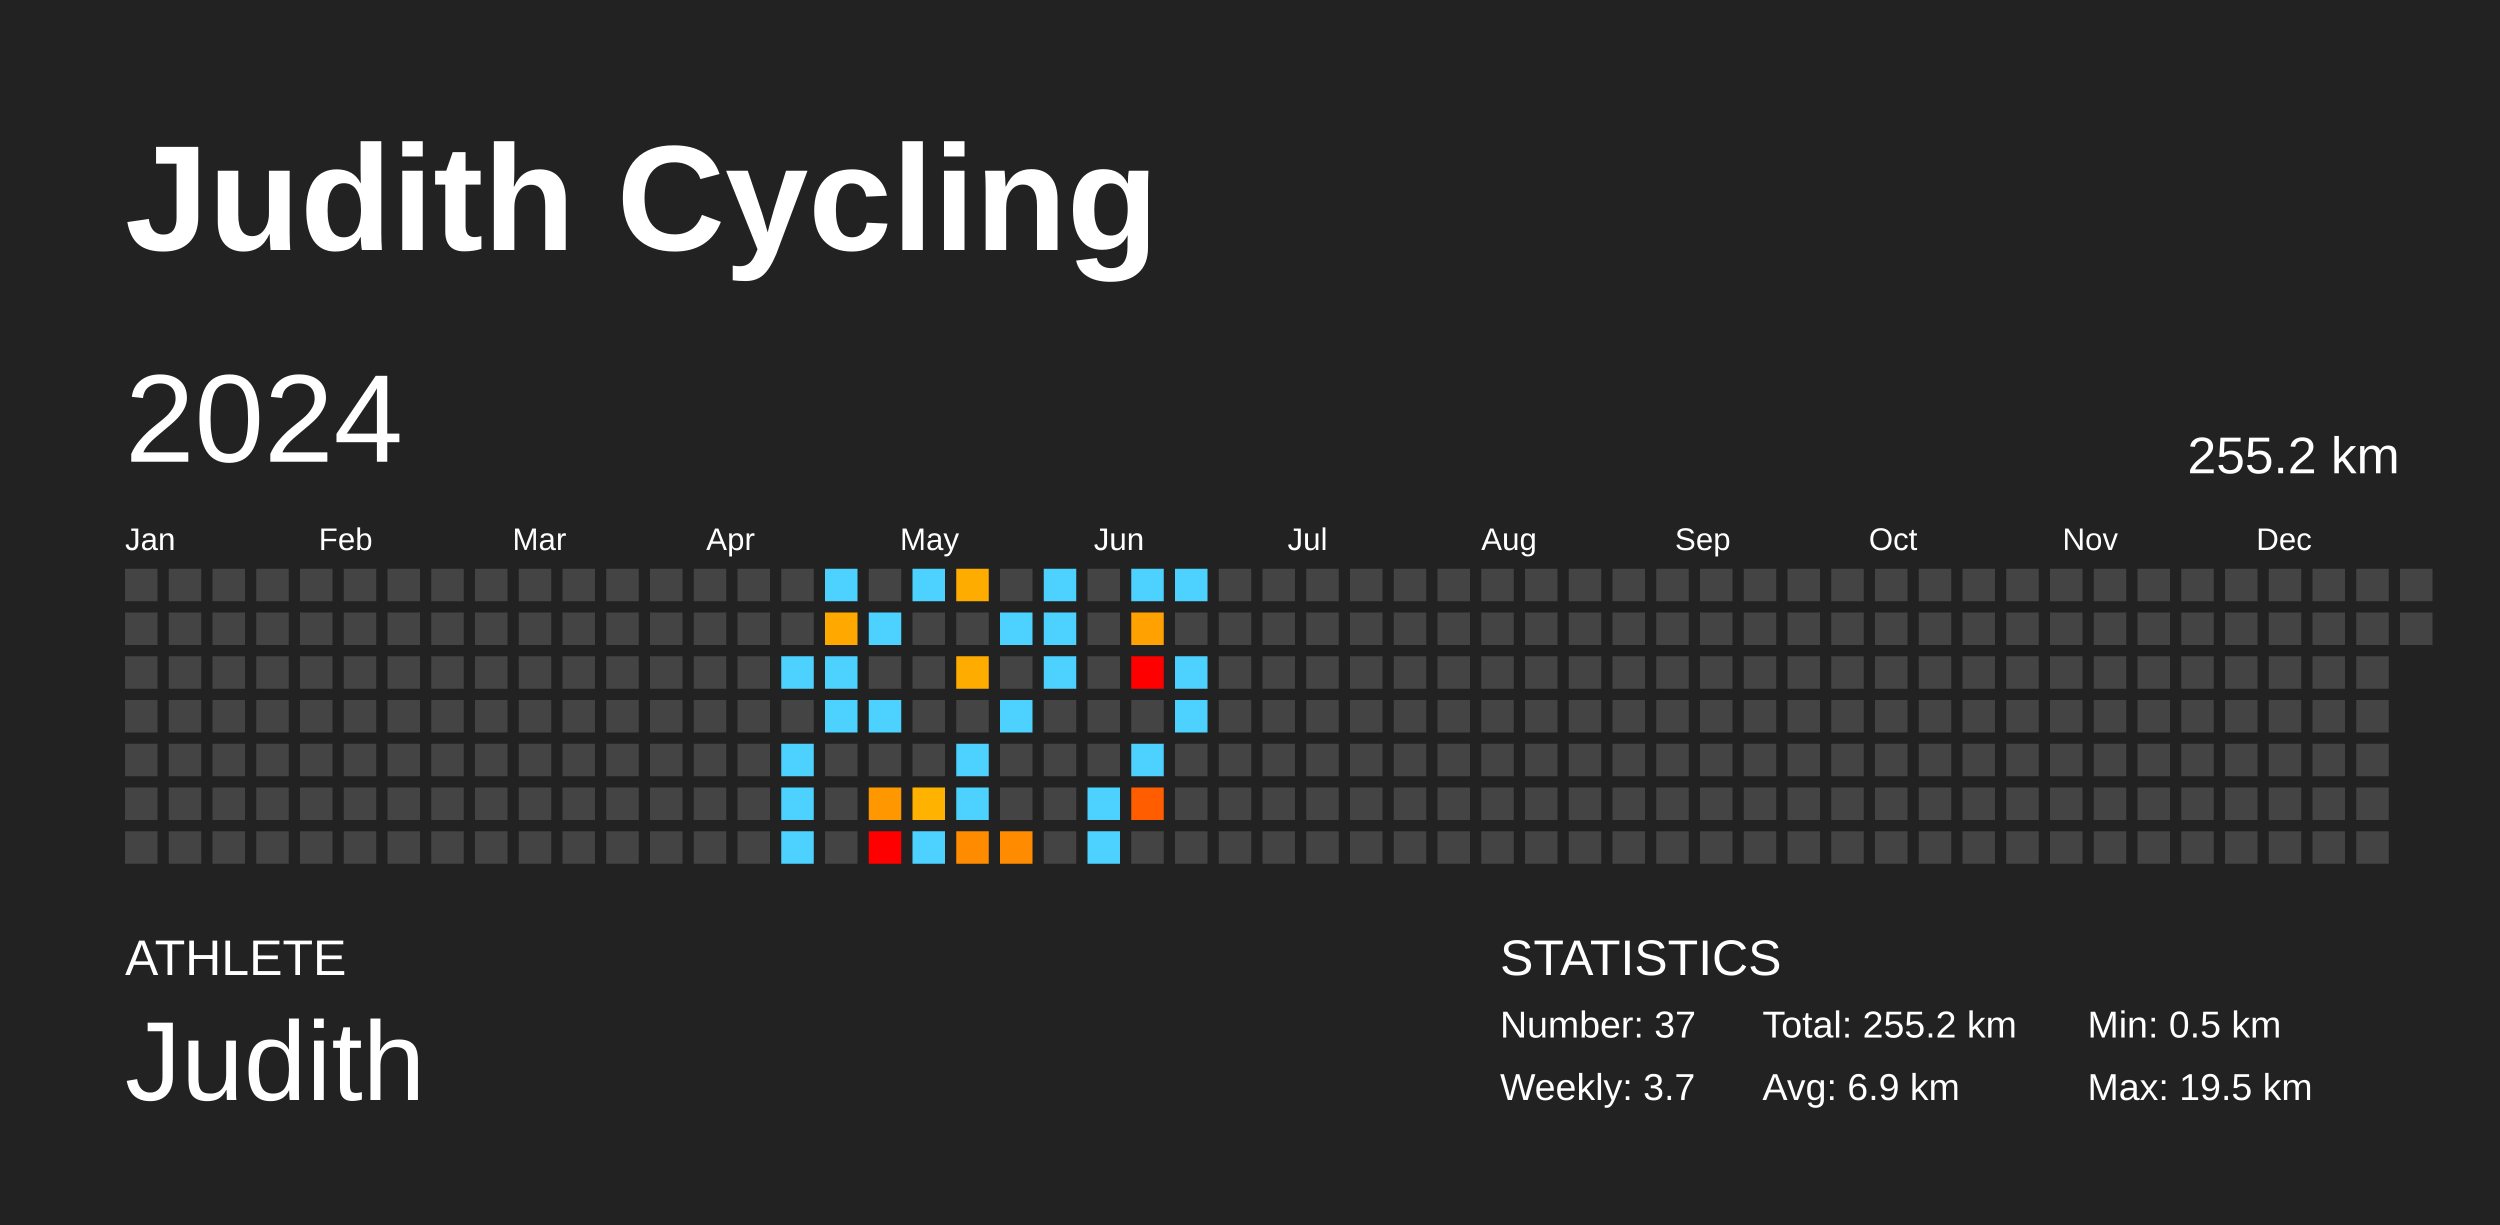
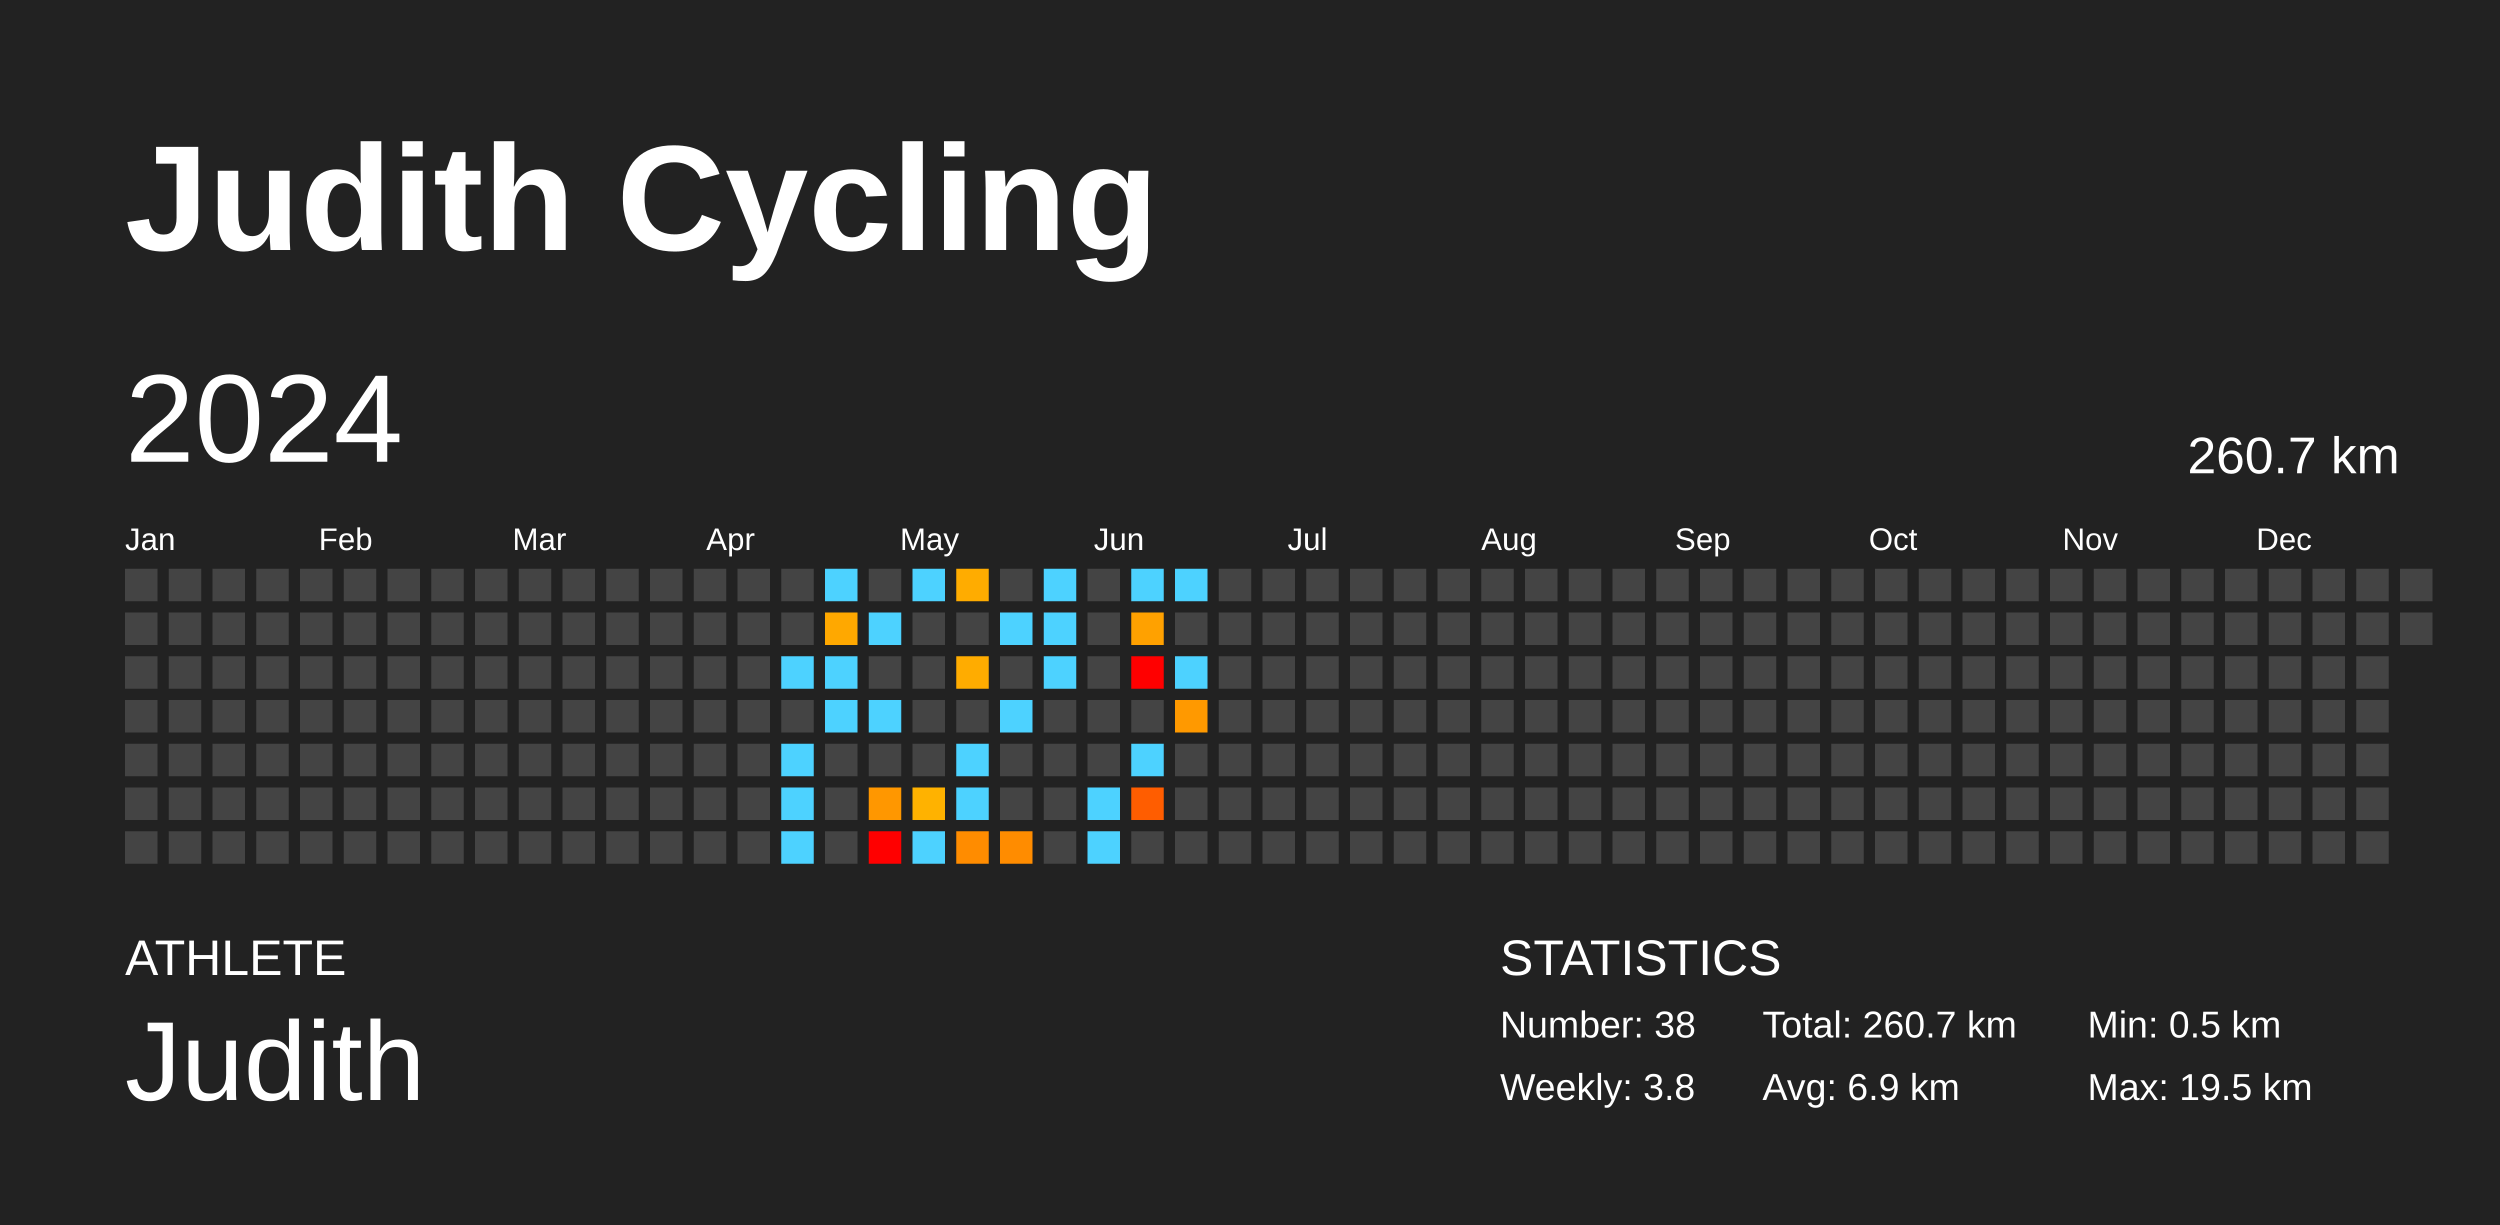
<svg xmlns="http://www.w3.org/2000/svg" baseProfile="full" height="98mm" version="1.1" viewBox="0,0,200,98" width="200mm">
  <defs />
  <rect fill="#222222" height="98" width="200" x="0" y="0" />
  <text fill="#FFFFFF" style="font-size:12px; font-family:Arial; font-weight:bold;" x="10" y="20">Judith Cycling</text>
  <text fill="#FFFFFF" style="font-size:4px; font-family:Arial" x="10" y="78">ATHLETE</text>
  <text fill="#FFFFFF" style="font-size:9px; font-family:Arial" x="10" y="88">Judith</text>
  <text fill="#FFFFFF" style="font-size:4px; font-family:Arial" x="120" y="78">STATISTICS</text>
-   <text fill="#FFFFFF" style="font-size:3px; font-family:Arial" x="120" y="83">Number: 37</text>
-   <text fill="#FFFFFF" style="font-size:3px; font-family:Arial" x="120" y="88">Weekly: 3.7</text>
-   <text fill="#FFFFFF" style="font-size:3px; font-family:Arial" x="141" y="83">Total: 255.2 km</text>
+   <text fill="#FFFFFF" style="font-size:3px; font-family:Arial" x="120" y="83">Number: 38</text>
+   <text fill="#FFFFFF" style="font-size:3px; font-family:Arial" x="120" y="88">Weekly: 3.8</text>
+   <text fill="#FFFFFF" style="font-size:3px; font-family:Arial" x="141" y="83">Total: 260.7 km</text>
  <text fill="#FFFFFF" style="font-size:3px; font-family:Arial" x="141" y="88">Avg: 6.9 km</text>
  <text fill="#FFFFFF" style="font-size:3px; font-family:Arial" x="167" y="83">Min: 0.5 km</text>
  <text fill="#FFFFFF" style="font-size:3px; font-family:Arial" x="167" y="88">Max: 19.5 km</text>
  <text dominant-baseline="hanging" fill="#FFFFFF" style="font-size:10.0px; font-family:Arial;" x="10" y="30">2024</text>
-   <text dominant-baseline="hanging" fill="#FFFFFF" style="font-size:4.125px; font-family:Arial;" x="175" y="35">255.2 km</text>
+   <text dominant-baseline="hanging" fill="#FFFFFF" style="font-size:4.125px; font-family:Arial;" x="175" y="35">260.7 km</text>
  <text fill="#FFFFFF" style="font-size:2.5px; font-family:Arial" x="10.0" y="44">Jan</text>
  <text fill="#FFFFFF" style="font-size:2.5px; font-family:Arial" x="25.5" y="44">Feb</text>
  <text fill="#FFFFFF" style="font-size:2.5px; font-family:Arial" x="41.0" y="44">Mar</text>
  <text fill="#FFFFFF" style="font-size:2.5px; font-family:Arial" x="56.5" y="44">Apr</text>
  <text fill="#FFFFFF" style="font-size:2.5px; font-family:Arial" x="72.0" y="44">May</text>
  <text fill="#FFFFFF" style="font-size:2.5px; font-family:Arial" x="87.5" y="44">Jun</text>
  <text fill="#FFFFFF" style="font-size:2.5px; font-family:Arial" x="103.0" y="44">Jul</text>
  <text fill="#FFFFFF" style="font-size:2.5px; font-family:Arial" x="118.5" y="44">Aug</text>
  <text fill="#FFFFFF" style="font-size:2.5px; font-family:Arial" x="134.0" y="44">Sep</text>
  <text fill="#FFFFFF" style="font-size:2.5px; font-family:Arial" x="149.5" y="44">Oct</text>
  <text fill="#FFFFFF" style="font-size:2.5px; font-family:Arial" x="165.0" y="44">Nov</text>
  <text fill="#FFFFFF" style="font-size:2.5px; font-family:Arial" x="180.5" y="44">Dec</text>
  <rect fill="#444444" height="2.6" width="2.6" x="10.0" y="45.5" />
  <rect fill="#444444" height="2.6" width="2.6" x="10.0" y="49.0" />
  <rect fill="#444444" height="2.6" width="2.6" x="10.0" y="52.5" />
  <rect fill="#444444" height="2.6" width="2.6" x="10.0" y="56.0" />
  <rect fill="#444444" height="2.6" width="2.6" x="10.0" y="59.5" />
  <rect fill="#444444" height="2.6" width="2.6" x="10.0" y="63.0" />
  <rect fill="#444444" height="2.6" width="2.6" x="10.0" y="66.5" />
  <rect fill="#444444" height="2.6" width="2.6" x="13.5" y="45.5" />
  <rect fill="#444444" height="2.6" width="2.6" x="13.5" y="49.0" />
  <rect fill="#444444" height="2.6" width="2.6" x="13.5" y="52.5" />
  <rect fill="#444444" height="2.6" width="2.6" x="13.5" y="56.0" />
  <rect fill="#444444" height="2.6" width="2.6" x="13.5" y="59.5" />
  <rect fill="#444444" height="2.6" width="2.6" x="13.5" y="63.0" />
  <rect fill="#444444" height="2.6" width="2.6" x="13.5" y="66.5" />
  <rect fill="#444444" height="2.6" width="2.6" x="17.0" y="45.5" />
  <rect fill="#444444" height="2.6" width="2.6" x="17.0" y="49.0" />
  <rect fill="#444444" height="2.6" width="2.6" x="17.0" y="52.5" />
  <rect fill="#444444" height="2.6" width="2.6" x="17.0" y="56.0" />
  <rect fill="#444444" height="2.6" width="2.6" x="17.0" y="59.5" />
  <rect fill="#444444" height="2.6" width="2.6" x="17.0" y="63.0" />
  <rect fill="#444444" height="2.6" width="2.6" x="17.0" y="66.5" />
  <rect fill="#444444" height="2.6" width="2.6" x="20.5" y="45.5" />
  <rect fill="#444444" height="2.6" width="2.6" x="20.5" y="49.0" />
  <rect fill="#444444" height="2.6" width="2.6" x="20.5" y="52.5" />
  <rect fill="#444444" height="2.6" width="2.6" x="20.5" y="56.0" />
  <rect fill="#444444" height="2.6" width="2.6" x="20.5" y="59.5" />
  <rect fill="#444444" height="2.6" width="2.6" x="20.5" y="63.0" />
  <rect fill="#444444" height="2.6" width="2.6" x="20.5" y="66.5" />
  <rect fill="#444444" height="2.6" width="2.6" x="24.0" y="45.5" />
  <rect fill="#444444" height="2.6" width="2.6" x="24.0" y="49.0" />
  <rect fill="#444444" height="2.6" width="2.6" x="24.0" y="52.5" />
  <rect fill="#444444" height="2.6" width="2.6" x="24.0" y="56.0" />
  <rect fill="#444444" height="2.6" width="2.6" x="24.0" y="59.5" />
  <rect fill="#444444" height="2.6" width="2.6" x="24.0" y="63.0" />
  <rect fill="#444444" height="2.6" width="2.6" x="24.0" y="66.5" />
  <rect fill="#444444" height="2.6" width="2.6" x="27.5" y="45.5" />
  <rect fill="#444444" height="2.6" width="2.6" x="27.5" y="49.0" />
  <rect fill="#444444" height="2.6" width="2.6" x="27.5" y="52.5" />
  <rect fill="#444444" height="2.6" width="2.6" x="27.5" y="56.0" />
  <rect fill="#444444" height="2.6" width="2.6" x="27.5" y="59.5" />
  <rect fill="#444444" height="2.6" width="2.6" x="27.5" y="63.0" />
  <rect fill="#444444" height="2.6" width="2.6" x="27.5" y="66.5" />
  <rect fill="#444444" height="2.6" width="2.6" x="31.0" y="45.5" />
  <rect fill="#444444" height="2.6" width="2.6" x="31.0" y="49.0" />
  <rect fill="#444444" height="2.6" width="2.6" x="31.0" y="52.5" />
  <rect fill="#444444" height="2.6" width="2.6" x="31.0" y="56.0" />
  <rect fill="#444444" height="2.6" width="2.6" x="31.0" y="59.5" />
  <rect fill="#444444" height="2.6" width="2.6" x="31.0" y="63.0" />
  <rect fill="#444444" height="2.6" width="2.6" x="31.0" y="66.5" />
  <rect fill="#444444" height="2.6" width="2.6" x="34.5" y="45.5" />
  <rect fill="#444444" height="2.6" width="2.6" x="34.5" y="49.0" />
  <rect fill="#444444" height="2.6" width="2.6" x="34.5" y="52.5" />
  <rect fill="#444444" height="2.6" width="2.6" x="34.5" y="56.0" />
  <rect fill="#444444" height="2.6" width="2.6" x="34.5" y="59.5" />
  <rect fill="#444444" height="2.6" width="2.6" x="34.5" y="63.0" />
  <rect fill="#444444" height="2.6" width="2.6" x="34.5" y="66.5" />
  <rect fill="#444444" height="2.6" width="2.6" x="38.0" y="45.5" />
  <rect fill="#444444" height="2.6" width="2.6" x="38.0" y="49.0" />
  <rect fill="#444444" height="2.6" width="2.6" x="38.0" y="52.5" />
  <rect fill="#444444" height="2.6" width="2.6" x="38.0" y="56.0" />
  <rect fill="#444444" height="2.6" width="2.6" x="38.0" y="59.5" />
  <rect fill="#444444" height="2.6" width="2.6" x="38.0" y="63.0" />
  <rect fill="#444444" height="2.6" width="2.6" x="38.0" y="66.5" />
  <rect fill="#444444" height="2.6" width="2.6" x="41.5" y="45.5" />
  <rect fill="#444444" height="2.6" width="2.6" x="41.5" y="49.0" />
  <rect fill="#444444" height="2.6" width="2.6" x="41.5" y="52.5" />
  <rect fill="#444444" height="2.6" width="2.6" x="41.5" y="56.0" />
  <rect fill="#444444" height="2.6" width="2.6" x="41.5" y="59.5" />
  <rect fill="#444444" height="2.6" width="2.6" x="41.5" y="63.0" />
  <rect fill="#444444" height="2.6" width="2.6" x="41.5" y="66.5" />
  <rect fill="#444444" height="2.6" width="2.6" x="45.0" y="45.5" />
  <rect fill="#444444" height="2.6" width="2.6" x="45.0" y="49.0" />
  <rect fill="#444444" height="2.6" width="2.6" x="45.0" y="52.5" />
  <rect fill="#444444" height="2.6" width="2.6" x="45.0" y="56.0" />
  <rect fill="#444444" height="2.6" width="2.6" x="45.0" y="59.5" />
  <rect fill="#444444" height="2.6" width="2.6" x="45.0" y="63.0" />
  <rect fill="#444444" height="2.6" width="2.6" x="45.0" y="66.5" />
  <rect fill="#444444" height="2.6" width="2.6" x="48.5" y="45.5" />
  <rect fill="#444444" height="2.6" width="2.6" x="48.5" y="49.0" />
  <rect fill="#444444" height="2.6" width="2.6" x="48.5" y="52.5" />
  <rect fill="#444444" height="2.6" width="2.6" x="48.5" y="56.0" />
  <rect fill="#444444" height="2.6" width="2.6" x="48.5" y="59.5" />
  <rect fill="#444444" height="2.6" width="2.6" x="48.5" y="63.0" />
  <rect fill="#444444" height="2.6" width="2.6" x="48.5" y="66.5" />
  <rect fill="#444444" height="2.6" width="2.6" x="52.0" y="45.5" />
  <rect fill="#444444" height="2.6" width="2.6" x="52.0" y="49.0" />
  <rect fill="#444444" height="2.6" width="2.6" x="52.0" y="52.5" />
  <rect fill="#444444" height="2.6" width="2.6" x="52.0" y="56.0" />
  <rect fill="#444444" height="2.6" width="2.6" x="52.0" y="59.5" />
  <rect fill="#444444" height="2.6" width="2.6" x="52.0" y="63.0" />
  <rect fill="#444444" height="2.6" width="2.6" x="52.0" y="66.5" />
  <rect fill="#444444" height="2.6" width="2.6" x="55.5" y="45.5" />
  <rect fill="#444444" height="2.6" width="2.6" x="55.5" y="49.0" />
  <rect fill="#444444" height="2.6" width="2.6" x="55.5" y="52.5" />
  <rect fill="#444444" height="2.6" width="2.6" x="55.5" y="56.0" />
  <rect fill="#444444" height="2.6" width="2.6" x="55.5" y="59.5" />
  <rect fill="#444444" height="2.6" width="2.6" x="55.5" y="63.0" />
  <rect fill="#444444" height="2.6" width="2.6" x="55.5" y="66.5" />
  <rect fill="#444444" height="2.6" width="2.6" x="59.0" y="45.5" />
  <rect fill="#444444" height="2.6" width="2.6" x="59.0" y="49.0" />
  <rect fill="#444444" height="2.6" width="2.6" x="59.0" y="52.5" />
  <rect fill="#444444" height="2.6" width="2.6" x="59.0" y="56.0" />
  <rect fill="#444444" height="2.6" width="2.6" x="59.0" y="59.5" />
  <rect fill="#444444" height="2.6" width="2.6" x="59.0" y="63.0" />
  <rect fill="#444444" height="2.6" width="2.6" x="59.0" y="66.5" />
  <rect fill="#444444" height="2.6" width="2.6" x="62.5" y="45.5" />
  <rect fill="#444444" height="2.6" width="2.6" x="62.5" y="49.0" />
  <rect fill="#4dd2ff" height="2.6" width="2.6" x="62.5" y="52.5" />
  <rect fill="#444444" height="2.6" width="2.6" x="62.5" y="56.0" />
  <rect fill="#4dd2ff" height="2.6" width="2.6" x="62.5" y="59.5" />
  <rect fill="#4dd2ff" height="2.6" width="2.6" x="62.5" y="63.0" />
  <rect fill="#4dd2ff" height="2.6" width="2.6" x="62.5" y="66.5" />
  <rect fill="#4dd2ff" height="2.6" width="2.6" x="66.0" y="45.5" />
  <rect fill="#ffa800" height="2.6" width="2.6" x="66.0" y="49.0" />
  <rect fill="#4dd2ff" height="2.6" width="2.6" x="66.0" y="52.5" />
  <rect fill="#4dd2ff" height="2.6" width="2.6" x="66.0" y="56.0" />
  <rect fill="#444444" height="2.6" width="2.6" x="66.0" y="59.5" />
  <rect fill="#444444" height="2.6" width="2.6" x="66.0" y="63.0" />
  <rect fill="#444444" height="2.6" width="2.6" x="66.0" y="66.5" />
  <rect fill="#444444" height="2.6" width="2.6" x="69.5" y="45.5" />
  <rect fill="#4dd2ff" height="2.6" width="2.6" x="69.5" y="49.0" />
  <rect fill="#444444" height="2.6" width="2.6" x="69.5" y="52.5" />
  <rect fill="#4dd2ff" height="2.6" width="2.6" x="69.5" y="56.0" />
  <rect fill="#444444" height="2.6" width="2.6" x="69.5" y="59.5" />
  <rect fill="#ff9700" height="2.6" width="2.6" x="69.5" y="63.0" />
  <rect fill="red" height="2.6" width="2.6" x="69.5" y="66.5" />
  <rect fill="#4dd2ff" height="2.6" width="2.6" x="73.0" y="45.5" />
  <rect fill="#444444" height="2.6" width="2.6" x="73.0" y="49.0" />
  <rect fill="#444444" height="2.6" width="2.6" x="73.0" y="52.5" />
  <rect fill="#444444" height="2.6" width="2.6" x="73.0" y="56.0" />
  <rect fill="#444444" height="2.6" width="2.6" x="73.0" y="59.5" />
  <rect fill="#ffb200" height="2.6" width="2.6" x="73.0" y="63.0" />
  <rect fill="#4dd2ff" height="2.6" width="2.6" x="73.0" y="66.5" />
  <rect fill="#ffac00" height="2.6" width="2.6" x="76.5" y="45.5" />
  <rect fill="#444444" height="2.6" width="2.6" x="76.5" y="49.0" />
  <rect fill="#ffac00" height="2.6" width="2.6" x="76.5" y="52.5" />
  <rect fill="#444444" height="2.6" width="2.6" x="76.5" y="56.0" />
  <rect fill="#4dd2ff" height="2.6" width="2.6" x="76.5" y="59.5" />
  <rect fill="#4dd2ff" height="2.6" width="2.6" x="76.5" y="63.0" />
  <rect fill="#ff8c00" height="2.6" width="2.6" x="76.5" y="66.5" />
  <rect fill="#444444" height="2.6" width="2.6" x="80.0" y="45.5" />
  <rect fill="#4dd2ff" height="2.6" width="2.6" x="80.0" y="49.0" />
  <rect fill="#444444" height="2.6" width="2.6" x="80.0" y="52.5" />
  <rect fill="#4dd2ff" height="2.6" width="2.6" x="80.0" y="56.0" />
  <rect fill="#444444" height="2.6" width="2.6" x="80.0" y="59.5" />
  <rect fill="#444444" height="2.6" width="2.6" x="80.0" y="63.0" />
  <rect fill="#ff8c00" height="2.6" width="2.6" x="80.0" y="66.5" />
  <rect fill="#4dd2ff" height="2.6" width="2.6" x="83.5" y="45.5" />
  <rect fill="#4dd2ff" height="2.6" width="2.6" x="83.5" y="49.0" />
  <rect fill="#4dd2ff" height="2.6" width="2.6" x="83.5" y="52.5" />
  <rect fill="#444444" height="2.6" width="2.6" x="83.5" y="56.0" />
  <rect fill="#444444" height="2.6" width="2.6" x="83.5" y="59.5" />
  <rect fill="#444444" height="2.6" width="2.6" x="83.5" y="63.0" />
  <rect fill="#444444" height="2.6" width="2.6" x="83.5" y="66.5" />
  <rect fill="#444444" height="2.6" width="2.6" x="87.0" y="45.5" />
  <rect fill="#444444" height="2.6" width="2.6" x="87.0" y="49.0" />
  <rect fill="#444444" height="2.6" width="2.6" x="87.0" y="52.5" />
  <rect fill="#444444" height="2.6" width="2.6" x="87.0" y="56.0" />
  <rect fill="#444444" height="2.6" width="2.6" x="87.0" y="59.5" />
  <rect fill="#4dd2ff" height="2.6" width="2.6" x="87.0" y="63.0" />
  <rect fill="#4dd2ff" height="2.6" width="2.6" x="87.0" y="66.5" />
  <rect fill="#4dd2ff" height="2.6" width="2.6" x="90.5" y="45.5" />
  <rect fill="#ffa100" height="2.6" width="2.6" x="90.5" y="49.0" />
  <rect fill="red" height="2.6" width="2.6" x="90.5" y="52.5" />
  <rect fill="#444444" height="2.6" width="2.6" x="90.5" y="56.0" />
  <rect fill="#4dd2ff" height="2.6" width="2.6" x="90.5" y="59.5" />
  <rect fill="#ff5d00" height="2.6" width="2.6" x="90.5" y="63.0" />
  <rect fill="#444444" height="2.6" width="2.6" x="90.5" y="66.5" />
  <rect fill="#4dd2ff" height="2.6" width="2.6" x="94.0" y="45.5" />
  <rect fill="#444444" height="2.6" width="2.6" x="94.0" y="49.0" />
  <rect fill="#4dd2ff" height="2.6" width="2.6" x="94.0" y="52.5" />
-   <rect fill="#4dd2ff" height="2.6" width="2.6" x="94.0" y="56.0" />
+   <rect fill="#ff9900" height="2.6" width="2.6" x="94.0" y="56.0" />
  <rect fill="#444444" height="2.6" width="2.6" x="94.0" y="59.5" />
  <rect fill="#444444" height="2.6" width="2.6" x="94.0" y="63.0" />
  <rect fill="#444444" height="2.6" width="2.6" x="94.0" y="66.5" />
  <rect fill="#444444" height="2.6" width="2.6" x="97.5" y="45.5" />
  <rect fill="#444444" height="2.6" width="2.6" x="97.5" y="49.0" />
  <rect fill="#444444" height="2.6" width="2.6" x="97.5" y="52.5" />
  <rect fill="#444444" height="2.6" width="2.6" x="97.5" y="56.0" />
  <rect fill="#444444" height="2.6" width="2.6" x="97.5" y="59.5" />
  <rect fill="#444444" height="2.6" width="2.6" x="97.5" y="63.0" />
  <rect fill="#444444" height="2.6" width="2.6" x="97.5" y="66.5" />
  <rect fill="#444444" height="2.6" width="2.6" x="101.0" y="45.5" />
  <rect fill="#444444" height="2.6" width="2.6" x="101.0" y="49.0" />
  <rect fill="#444444" height="2.6" width="2.6" x="101.0" y="52.5" />
  <rect fill="#444444" height="2.6" width="2.6" x="101.0" y="56.0" />
  <rect fill="#444444" height="2.6" width="2.6" x="101.0" y="59.5" />
  <rect fill="#444444" height="2.6" width="2.6" x="101.0" y="63.0" />
  <rect fill="#444444" height="2.6" width="2.6" x="101.0" y="66.5" />
  <rect fill="#444444" height="2.6" width="2.6" x="104.5" y="45.5" />
  <rect fill="#444444" height="2.6" width="2.6" x="104.5" y="49.0" />
  <rect fill="#444444" height="2.6" width="2.6" x="104.5" y="52.5" />
  <rect fill="#444444" height="2.6" width="2.6" x="104.5" y="56.0" />
  <rect fill="#444444" height="2.6" width="2.6" x="104.5" y="59.5" />
  <rect fill="#444444" height="2.6" width="2.6" x="104.5" y="63.0" />
  <rect fill="#444444" height="2.6" width="2.6" x="104.5" y="66.5" />
  <rect fill="#444444" height="2.6" width="2.6" x="108.0" y="45.5" />
  <rect fill="#444444" height="2.6" width="2.6" x="108.0" y="49.0" />
  <rect fill="#444444" height="2.6" width="2.6" x="108.0" y="52.5" />
  <rect fill="#444444" height="2.6" width="2.6" x="108.0" y="56.0" />
  <rect fill="#444444" height="2.6" width="2.6" x="108.0" y="59.5" />
  <rect fill="#444444" height="2.6" width="2.6" x="108.0" y="63.0" />
  <rect fill="#444444" height="2.6" width="2.6" x="108.0" y="66.5" />
  <rect fill="#444444" height="2.6" width="2.6" x="111.5" y="45.5" />
  <rect fill="#444444" height="2.6" width="2.6" x="111.5" y="49.0" />
  <rect fill="#444444" height="2.6" width="2.6" x="111.5" y="52.5" />
  <rect fill="#444444" height="2.6" width="2.6" x="111.5" y="56.0" />
  <rect fill="#444444" height="2.6" width="2.6" x="111.5" y="59.5" />
  <rect fill="#444444" height="2.6" width="2.6" x="111.5" y="63.0" />
  <rect fill="#444444" height="2.6" width="2.6" x="111.5" y="66.5" />
  <rect fill="#444444" height="2.6" width="2.6" x="115.0" y="45.5" />
  <rect fill="#444444" height="2.6" width="2.6" x="115.0" y="49.0" />
  <rect fill="#444444" height="2.6" width="2.6" x="115.0" y="52.5" />
  <rect fill="#444444" height="2.6" width="2.6" x="115.0" y="56.0" />
  <rect fill="#444444" height="2.6" width="2.6" x="115.0" y="59.5" />
  <rect fill="#444444" height="2.6" width="2.6" x="115.0" y="63.0" />
  <rect fill="#444444" height="2.6" width="2.6" x="115.0" y="66.5" />
  <rect fill="#444444" height="2.6" width="2.6" x="118.5" y="45.5" />
  <rect fill="#444444" height="2.6" width="2.6" x="118.5" y="49.0" />
  <rect fill="#444444" height="2.6" width="2.6" x="118.5" y="52.5" />
  <rect fill="#444444" height="2.6" width="2.6" x="118.5" y="56.0" />
  <rect fill="#444444" height="2.6" width="2.6" x="118.5" y="59.5" />
  <rect fill="#444444" height="2.6" width="2.6" x="118.5" y="63.0" />
  <rect fill="#444444" height="2.6" width="2.6" x="118.5" y="66.5" />
  <rect fill="#444444" height="2.6" width="2.6" x="122.0" y="45.5" />
  <rect fill="#444444" height="2.6" width="2.6" x="122.0" y="49.0" />
  <rect fill="#444444" height="2.6" width="2.6" x="122.0" y="52.5" />
  <rect fill="#444444" height="2.6" width="2.6" x="122.0" y="56.0" />
  <rect fill="#444444" height="2.6" width="2.6" x="122.0" y="59.5" />
  <rect fill="#444444" height="2.6" width="2.6" x="122.0" y="63.0" />
  <rect fill="#444444" height="2.6" width="2.6" x="122.0" y="66.5" />
  <rect fill="#444444" height="2.6" width="2.6" x="125.5" y="45.5" />
  <rect fill="#444444" height="2.6" width="2.6" x="125.5" y="49.0" />
  <rect fill="#444444" height="2.6" width="2.6" x="125.5" y="52.5" />
  <rect fill="#444444" height="2.6" width="2.6" x="125.5" y="56.0" />
  <rect fill="#444444" height="2.6" width="2.6" x="125.5" y="59.5" />
  <rect fill="#444444" height="2.6" width="2.6" x="125.5" y="63.0" />
  <rect fill="#444444" height="2.6" width="2.6" x="125.5" y="66.5" />
  <rect fill="#444444" height="2.6" width="2.6" x="129.0" y="45.5" />
  <rect fill="#444444" height="2.6" width="2.6" x="129.0" y="49.0" />
  <rect fill="#444444" height="2.6" width="2.6" x="129.0" y="52.5" />
  <rect fill="#444444" height="2.6" width="2.6" x="129.0" y="56.0" />
  <rect fill="#444444" height="2.6" width="2.6" x="129.0" y="59.5" />
  <rect fill="#444444" height="2.6" width="2.6" x="129.0" y="63.0" />
  <rect fill="#444444" height="2.6" width="2.6" x="129.0" y="66.5" />
  <rect fill="#444444" height="2.6" width="2.6" x="132.5" y="45.5" />
  <rect fill="#444444" height="2.6" width="2.6" x="132.5" y="49.0" />
  <rect fill="#444444" height="2.6" width="2.6" x="132.5" y="52.5" />
  <rect fill="#444444" height="2.6" width="2.6" x="132.5" y="56.0" />
  <rect fill="#444444" height="2.6" width="2.6" x="132.5" y="59.5" />
  <rect fill="#444444" height="2.6" width="2.6" x="132.5" y="63.0" />
  <rect fill="#444444" height="2.6" width="2.6" x="132.5" y="66.5" />
  <rect fill="#444444" height="2.6" width="2.6" x="136.0" y="45.5" />
  <rect fill="#444444" height="2.6" width="2.6" x="136.0" y="49.0" />
  <rect fill="#444444" height="2.6" width="2.6" x="136.0" y="52.5" />
  <rect fill="#444444" height="2.6" width="2.6" x="136.0" y="56.0" />
  <rect fill="#444444" height="2.6" width="2.6" x="136.0" y="59.5" />
  <rect fill="#444444" height="2.6" width="2.6" x="136.0" y="63.0" />
  <rect fill="#444444" height="2.6" width="2.6" x="136.0" y="66.5" />
  <rect fill="#444444" height="2.6" width="2.6" x="139.5" y="45.5" />
  <rect fill="#444444" height="2.6" width="2.6" x="139.5" y="49.0" />
  <rect fill="#444444" height="2.6" width="2.6" x="139.5" y="52.5" />
  <rect fill="#444444" height="2.6" width="2.6" x="139.5" y="56.0" />
  <rect fill="#444444" height="2.6" width="2.6" x="139.5" y="59.5" />
  <rect fill="#444444" height="2.6" width="2.6" x="139.5" y="63.0" />
  <rect fill="#444444" height="2.6" width="2.6" x="139.5" y="66.5" />
  <rect fill="#444444" height="2.6" width="2.6" x="143.0" y="45.5" />
  <rect fill="#444444" height="2.6" width="2.6" x="143.0" y="49.0" />
  <rect fill="#444444" height="2.6" width="2.6" x="143.0" y="52.5" />
  <rect fill="#444444" height="2.6" width="2.6" x="143.0" y="56.0" />
  <rect fill="#444444" height="2.6" width="2.6" x="143.0" y="59.5" />
  <rect fill="#444444" height="2.6" width="2.6" x="143.0" y="63.0" />
  <rect fill="#444444" height="2.6" width="2.6" x="143.0" y="66.5" />
  <rect fill="#444444" height="2.6" width="2.6" x="146.5" y="45.5" />
  <rect fill="#444444" height="2.6" width="2.6" x="146.5" y="49.0" />
  <rect fill="#444444" height="2.6" width="2.6" x="146.5" y="52.5" />
  <rect fill="#444444" height="2.6" width="2.6" x="146.5" y="56.0" />
  <rect fill="#444444" height="2.6" width="2.6" x="146.5" y="59.5" />
  <rect fill="#444444" height="2.6" width="2.6" x="146.5" y="63.0" />
  <rect fill="#444444" height="2.6" width="2.6" x="146.5" y="66.5" />
  <rect fill="#444444" height="2.6" width="2.6" x="150.0" y="45.5" />
  <rect fill="#444444" height="2.6" width="2.6" x="150.0" y="49.0" />
  <rect fill="#444444" height="2.6" width="2.6" x="150.0" y="52.5" />
  <rect fill="#444444" height="2.6" width="2.6" x="150.0" y="56.0" />
  <rect fill="#444444" height="2.6" width="2.6" x="150.0" y="59.5" />
  <rect fill="#444444" height="2.6" width="2.6" x="150.0" y="63.0" />
  <rect fill="#444444" height="2.6" width="2.6" x="150.0" y="66.5" />
  <rect fill="#444444" height="2.6" width="2.6" x="153.5" y="45.5" />
  <rect fill="#444444" height="2.6" width="2.6" x="153.5" y="49.0" />
  <rect fill="#444444" height="2.6" width="2.6" x="153.5" y="52.5" />
  <rect fill="#444444" height="2.6" width="2.6" x="153.5" y="56.0" />
  <rect fill="#444444" height="2.6" width="2.6" x="153.5" y="59.5" />
  <rect fill="#444444" height="2.6" width="2.6" x="153.5" y="63.0" />
  <rect fill="#444444" height="2.6" width="2.6" x="153.5" y="66.5" />
  <rect fill="#444444" height="2.6" width="2.6" x="157.0" y="45.5" />
  <rect fill="#444444" height="2.6" width="2.6" x="157.0" y="49.0" />
  <rect fill="#444444" height="2.6" width="2.6" x="157.0" y="52.5" />
  <rect fill="#444444" height="2.6" width="2.6" x="157.0" y="56.0" />
  <rect fill="#444444" height="2.6" width="2.6" x="157.0" y="59.5" />
  <rect fill="#444444" height="2.6" width="2.6" x="157.0" y="63.0" />
  <rect fill="#444444" height="2.6" width="2.6" x="157.0" y="66.5" />
  <rect fill="#444444" height="2.6" width="2.6" x="160.5" y="45.5" />
  <rect fill="#444444" height="2.6" width="2.6" x="160.5" y="49.0" />
  <rect fill="#444444" height="2.6" width="2.6" x="160.5" y="52.5" />
  <rect fill="#444444" height="2.6" width="2.6" x="160.5" y="56.0" />
  <rect fill="#444444" height="2.6" width="2.6" x="160.5" y="59.5" />
  <rect fill="#444444" height="2.6" width="2.6" x="160.5" y="63.0" />
  <rect fill="#444444" height="2.6" width="2.6" x="160.5" y="66.5" />
  <rect fill="#444444" height="2.6" width="2.6" x="164.0" y="45.5" />
  <rect fill="#444444" height="2.6" width="2.6" x="164.0" y="49.0" />
  <rect fill="#444444" height="2.6" width="2.6" x="164.0" y="52.5" />
  <rect fill="#444444" height="2.6" width="2.6" x="164.0" y="56.0" />
  <rect fill="#444444" height="2.6" width="2.6" x="164.0" y="59.5" />
  <rect fill="#444444" height="2.6" width="2.6" x="164.0" y="63.0" />
  <rect fill="#444444" height="2.6" width="2.6" x="164.0" y="66.5" />
  <rect fill="#444444" height="2.6" width="2.6" x="167.5" y="45.5" />
  <rect fill="#444444" height="2.6" width="2.6" x="167.5" y="49.0" />
  <rect fill="#444444" height="2.6" width="2.6" x="167.5" y="52.5" />
  <rect fill="#444444" height="2.6" width="2.6" x="167.5" y="56.0" />
  <rect fill="#444444" height="2.6" width="2.6" x="167.5" y="59.5" />
  <rect fill="#444444" height="2.6" width="2.6" x="167.5" y="63.0" />
  <rect fill="#444444" height="2.6" width="2.6" x="167.5" y="66.5" />
  <rect fill="#444444" height="2.6" width="2.6" x="171.0" y="45.5" />
  <rect fill="#444444" height="2.6" width="2.6" x="171.0" y="49.0" />
  <rect fill="#444444" height="2.6" width="2.6" x="171.0" y="52.5" />
  <rect fill="#444444" height="2.6" width="2.6" x="171.0" y="56.0" />
  <rect fill="#444444" height="2.6" width="2.6" x="171.0" y="59.5" />
  <rect fill="#444444" height="2.6" width="2.6" x="171.0" y="63.0" />
  <rect fill="#444444" height="2.6" width="2.6" x="171.0" y="66.5" />
  <rect fill="#444444" height="2.6" width="2.6" x="174.5" y="45.5" />
  <rect fill="#444444" height="2.6" width="2.6" x="174.5" y="49.0" />
  <rect fill="#444444" height="2.6" width="2.6" x="174.5" y="52.5" />
  <rect fill="#444444" height="2.6" width="2.6" x="174.5" y="56.0" />
  <rect fill="#444444" height="2.6" width="2.6" x="174.5" y="59.5" />
  <rect fill="#444444" height="2.6" width="2.6" x="174.5" y="63.0" />
  <rect fill="#444444" height="2.6" width="2.6" x="174.5" y="66.5" />
  <rect fill="#444444" height="2.6" width="2.6" x="178.0" y="45.5" />
  <rect fill="#444444" height="2.6" width="2.6" x="178.0" y="49.0" />
  <rect fill="#444444" height="2.6" width="2.6" x="178.0" y="52.5" />
  <rect fill="#444444" height="2.6" width="2.6" x="178.0" y="56.0" />
  <rect fill="#444444" height="2.6" width="2.6" x="178.0" y="59.5" />
  <rect fill="#444444" height="2.6" width="2.6" x="178.0" y="63.0" />
  <rect fill="#444444" height="2.6" width="2.6" x="178.0" y="66.5" />
  <rect fill="#444444" height="2.6" width="2.6" x="181.5" y="45.5" />
  <rect fill="#444444" height="2.6" width="2.6" x="181.5" y="49.0" />
  <rect fill="#444444" height="2.6" width="2.6" x="181.5" y="52.5" />
  <rect fill="#444444" height="2.6" width="2.6" x="181.5" y="56.0" />
  <rect fill="#444444" height="2.6" width="2.6" x="181.5" y="59.5" />
  <rect fill="#444444" height="2.6" width="2.6" x="181.5" y="63.0" />
  <rect fill="#444444" height="2.6" width="2.6" x="181.5" y="66.5" />
  <rect fill="#444444" height="2.6" width="2.6" x="185.0" y="45.5" />
  <rect fill="#444444" height="2.6" width="2.6" x="185.0" y="49.0" />
  <rect fill="#444444" height="2.6" width="2.6" x="185.0" y="52.5" />
  <rect fill="#444444" height="2.6" width="2.6" x="185.0" y="56.0" />
  <rect fill="#444444" height="2.6" width="2.6" x="185.0" y="59.5" />
  <rect fill="#444444" height="2.6" width="2.6" x="185.0" y="63.0" />
  <rect fill="#444444" height="2.6" width="2.6" x="185.0" y="66.5" />
  <rect fill="#444444" height="2.6" width="2.6" x="188.5" y="45.5" />
  <rect fill="#444444" height="2.6" width="2.6" x="188.5" y="49.0" />
  <rect fill="#444444" height="2.6" width="2.6" x="188.5" y="52.5" />
  <rect fill="#444444" height="2.6" width="2.6" x="188.5" y="56.0" />
  <rect fill="#444444" height="2.6" width="2.6" x="188.5" y="59.5" />
  <rect fill="#444444" height="2.6" width="2.6" x="188.5" y="63.0" />
  <rect fill="#444444" height="2.6" width="2.6" x="188.5" y="66.5" />
  <rect fill="#444444" height="2.6" width="2.6" x="192.0" y="45.5" />
  <rect fill="#444444" height="2.6" width="2.6" x="192.0" y="49.0" />
</svg>
